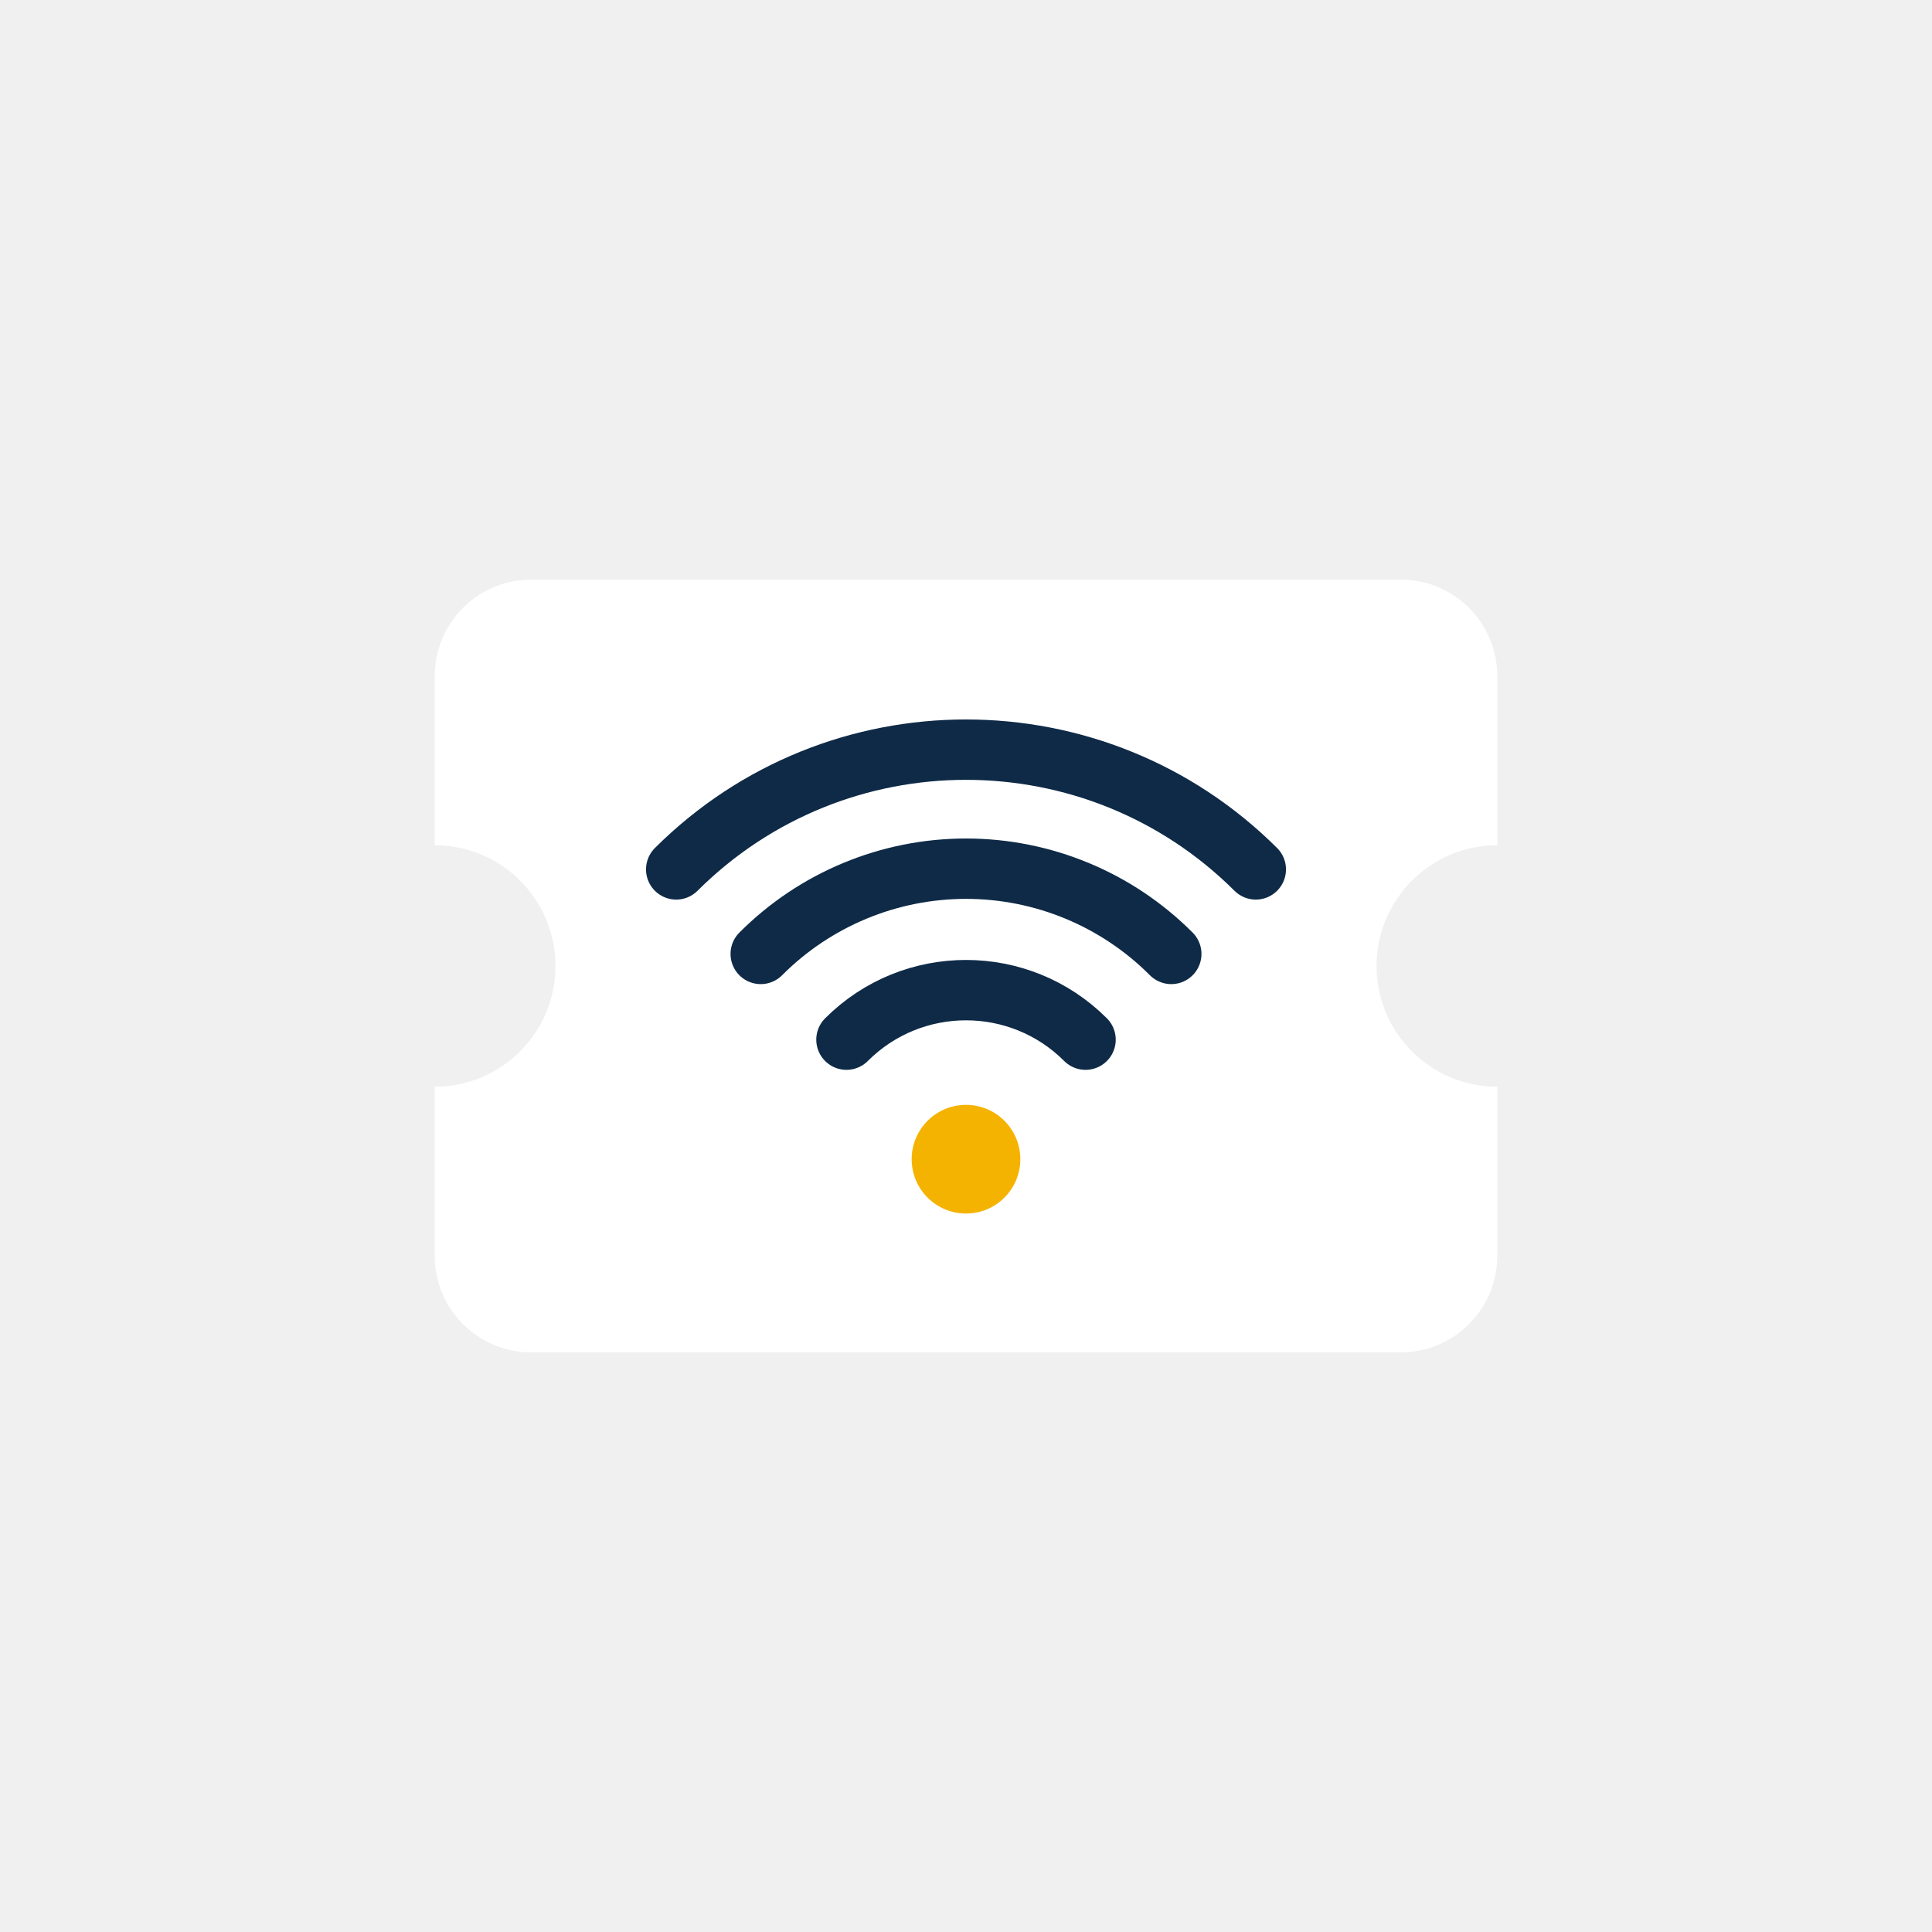
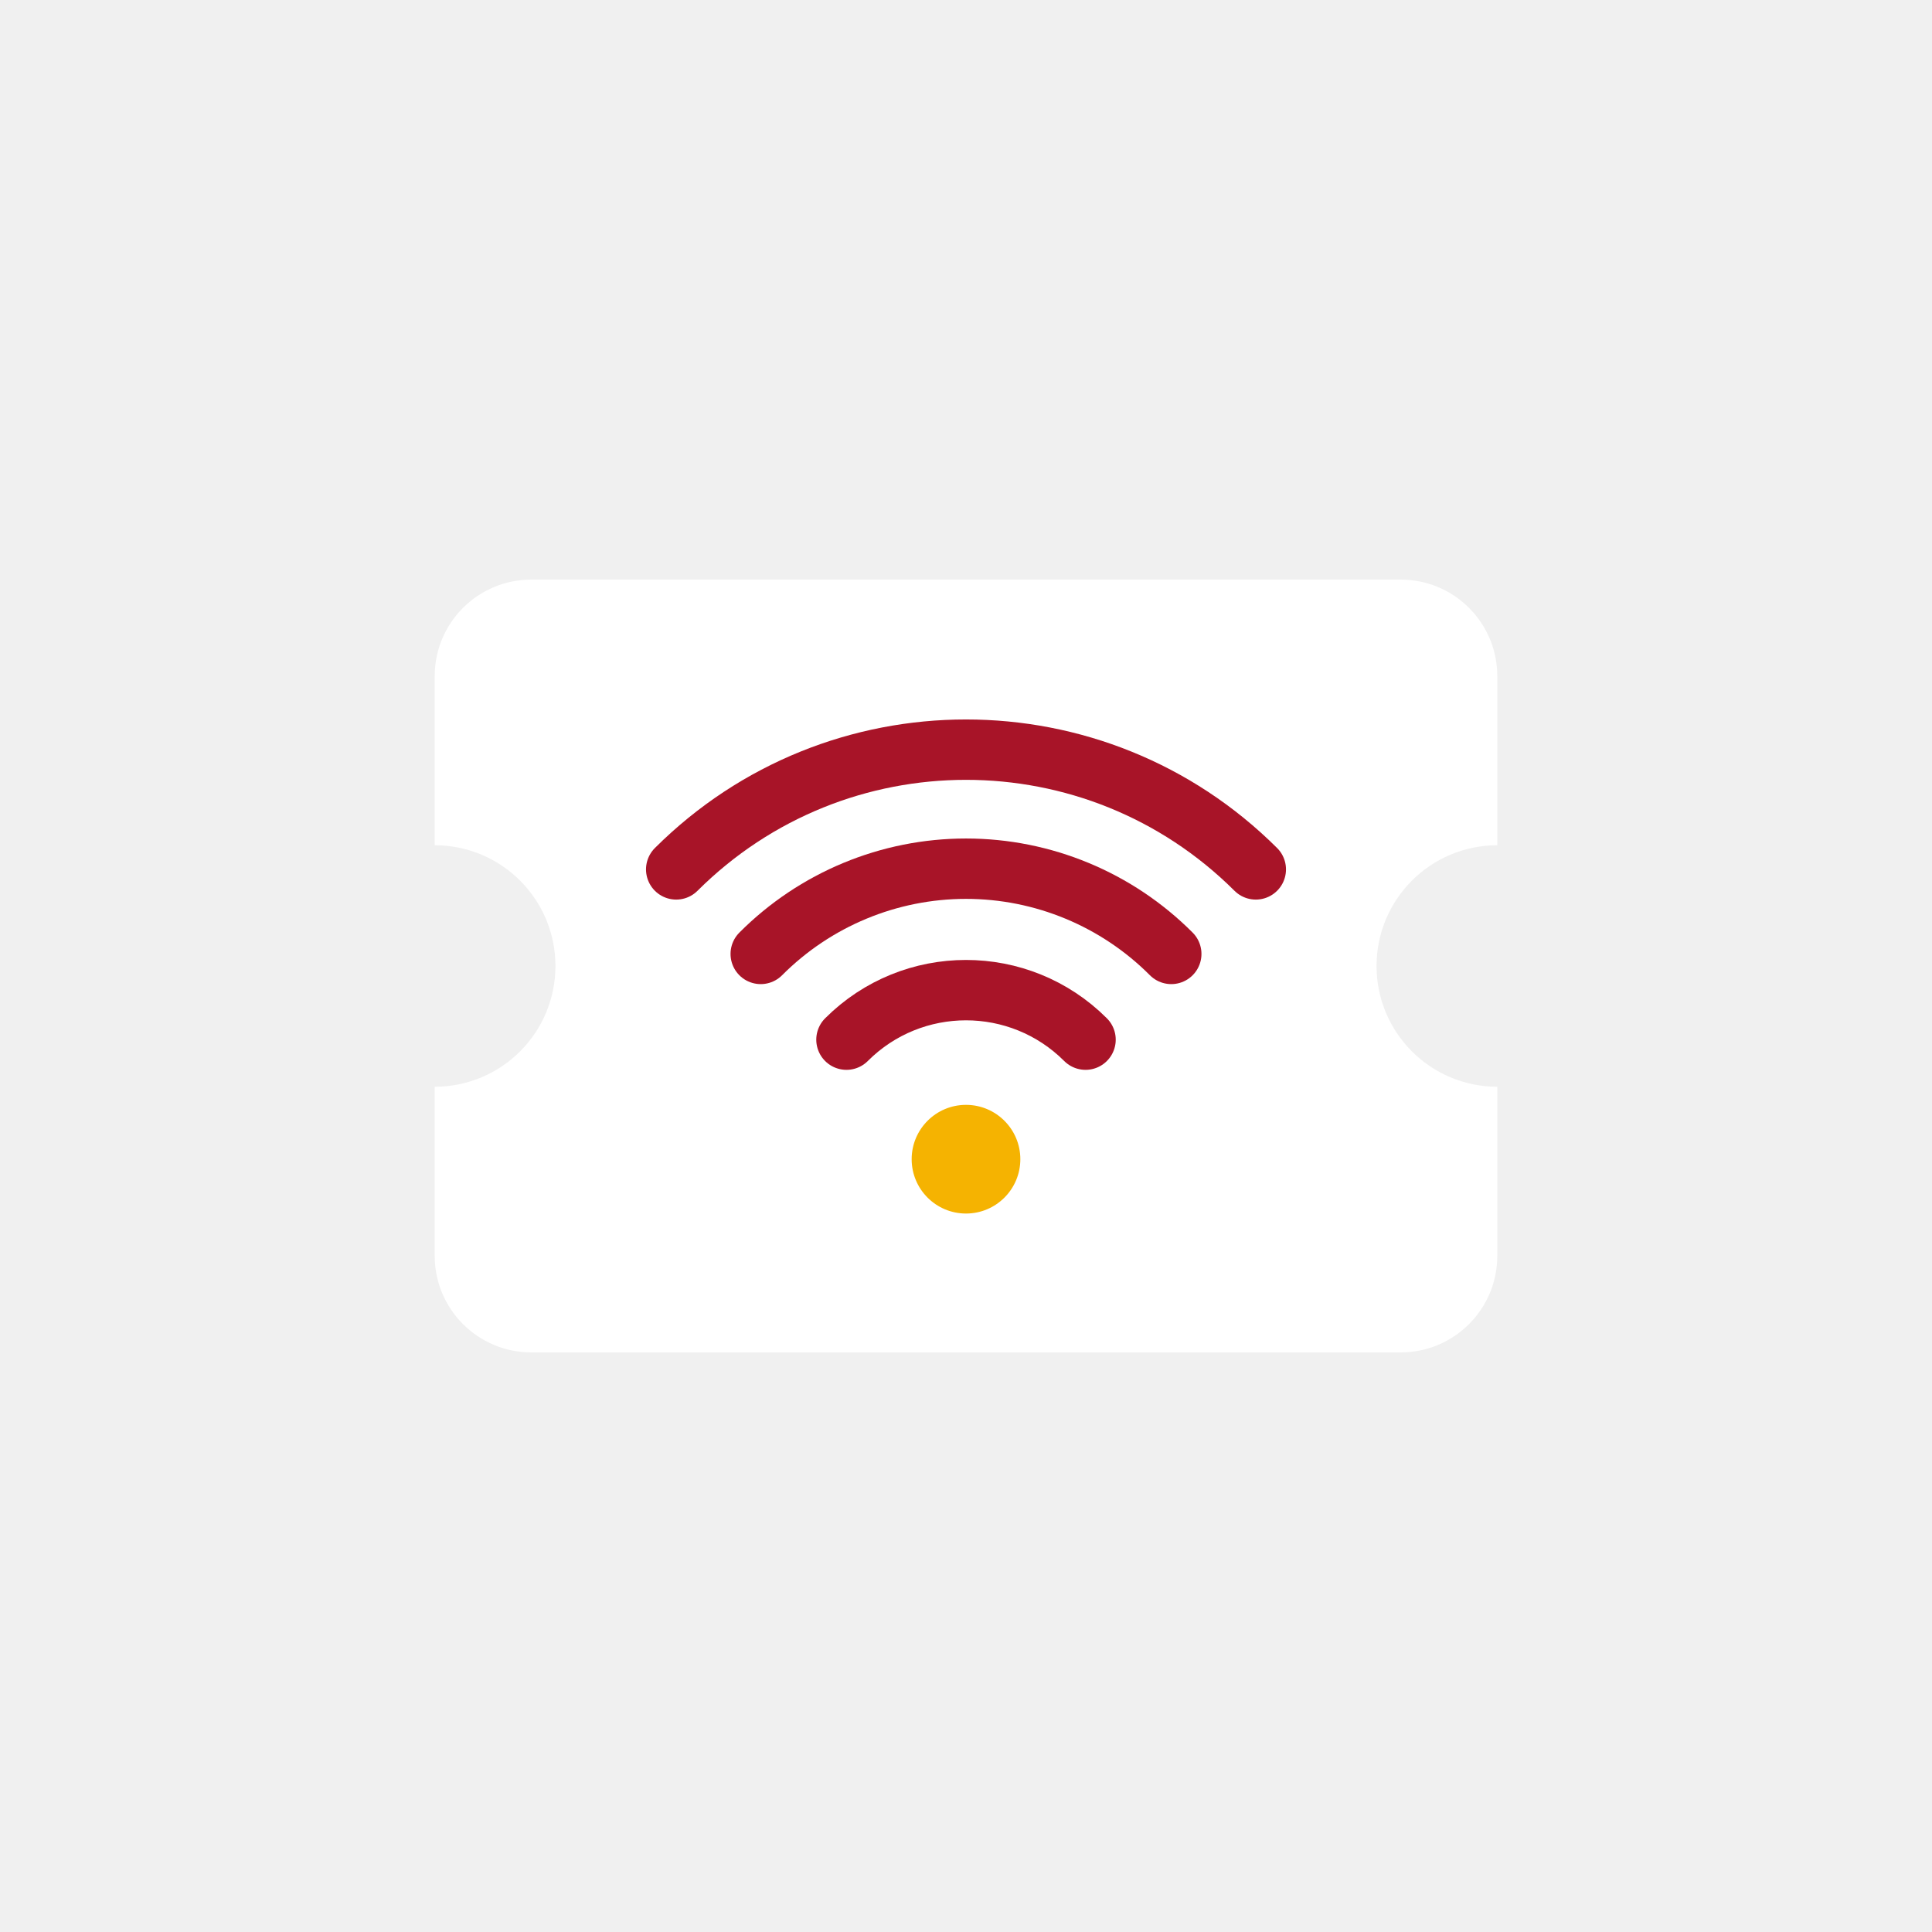
<svg xmlns="http://www.w3.org/2000/svg" viewBox="0 0 120 120" width="1024" height="1024">
  <g transform="translate(60 60) scale(0.75) translate(-60 -60)">
    <path d="M24 28H96A8 8 0 0 1 104 36V50A10 10 0 0 0 104 70V84A8 8 0 0 1 96 92H24A8 8 0 0 1 16 84V70A10 10 0 0 0 16 50V36A8 8 0 0 1 24 28Z" fill="#FFFFFF" />
-     <g fill="none" stroke="#0E2A47" stroke-width="5" stroke-linecap="round">
+     <g fill="none" stroke="#A81428" stroke-width="5" stroke-linecap="round">
      <path d="M50.1 66.1A14 14 0 0 1 69.9 66.1" />
      <path d="M43 59A24 24 0 0 1 77 59" />
      <path d="M36 52A34 34 0 0 1 84 52" />
    </g>
    <circle cx="60" cy="76" r="4.5" fill="#F5B301" />
  </g>
</svg>
